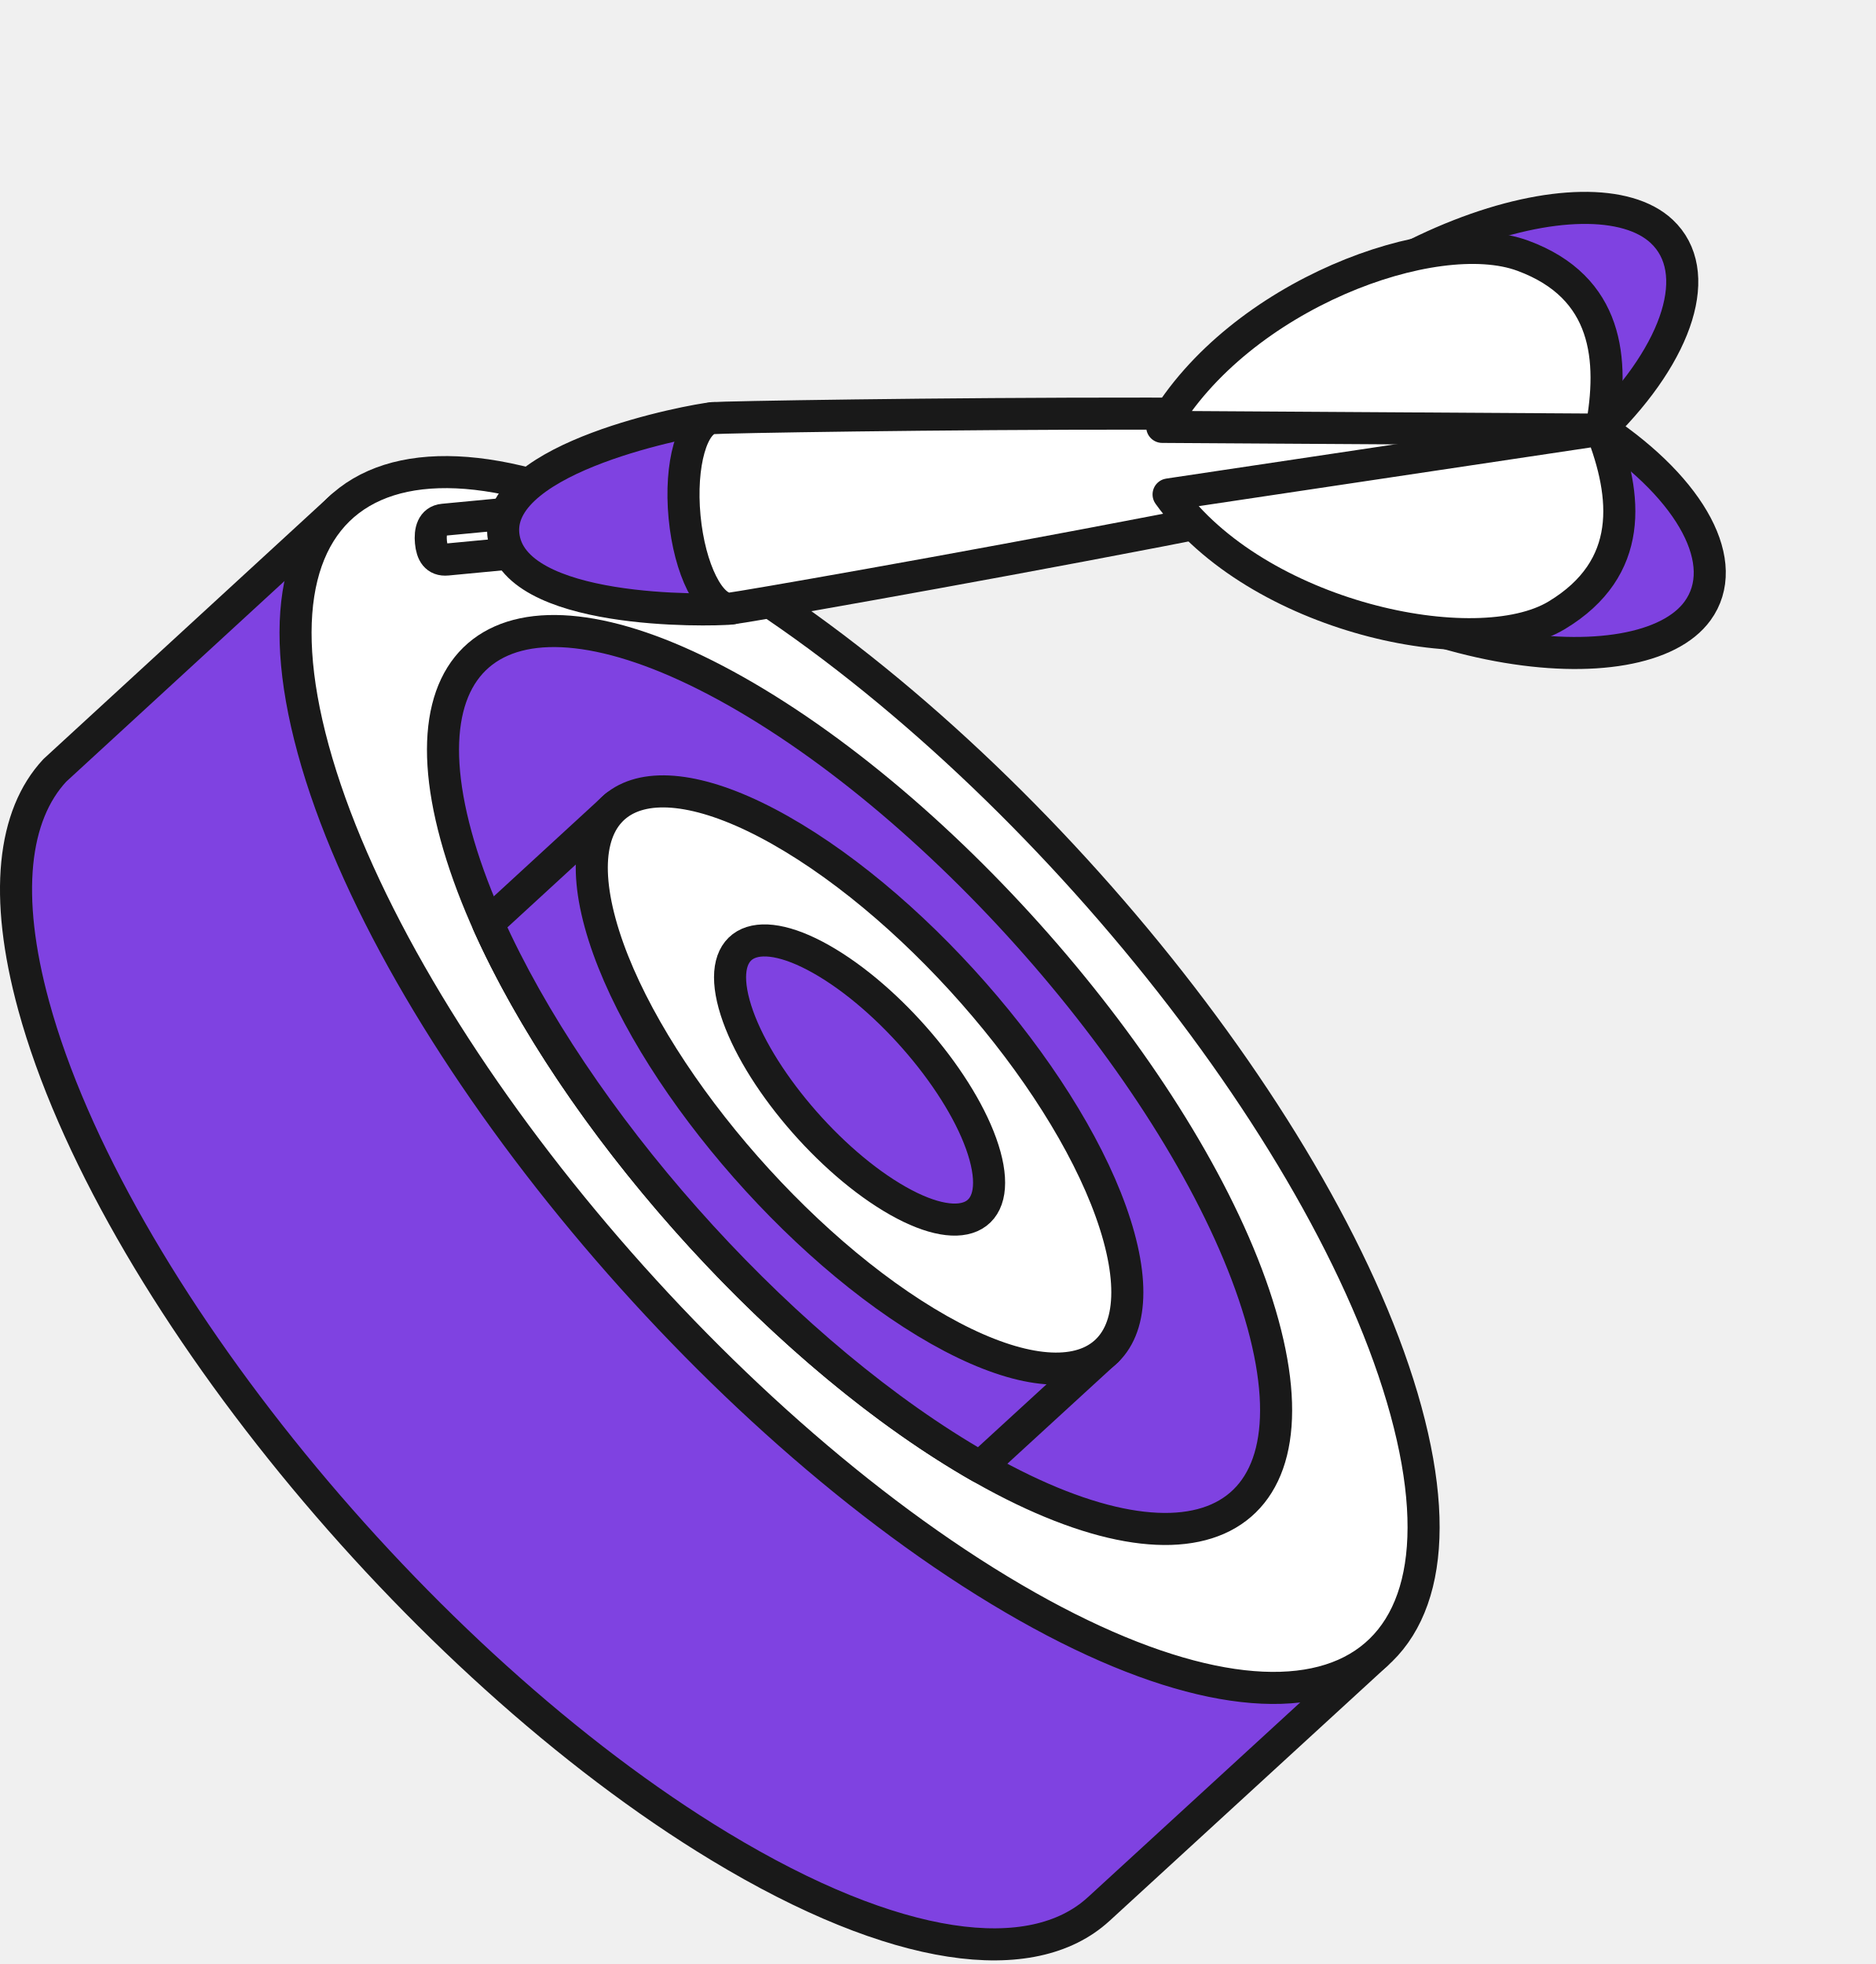
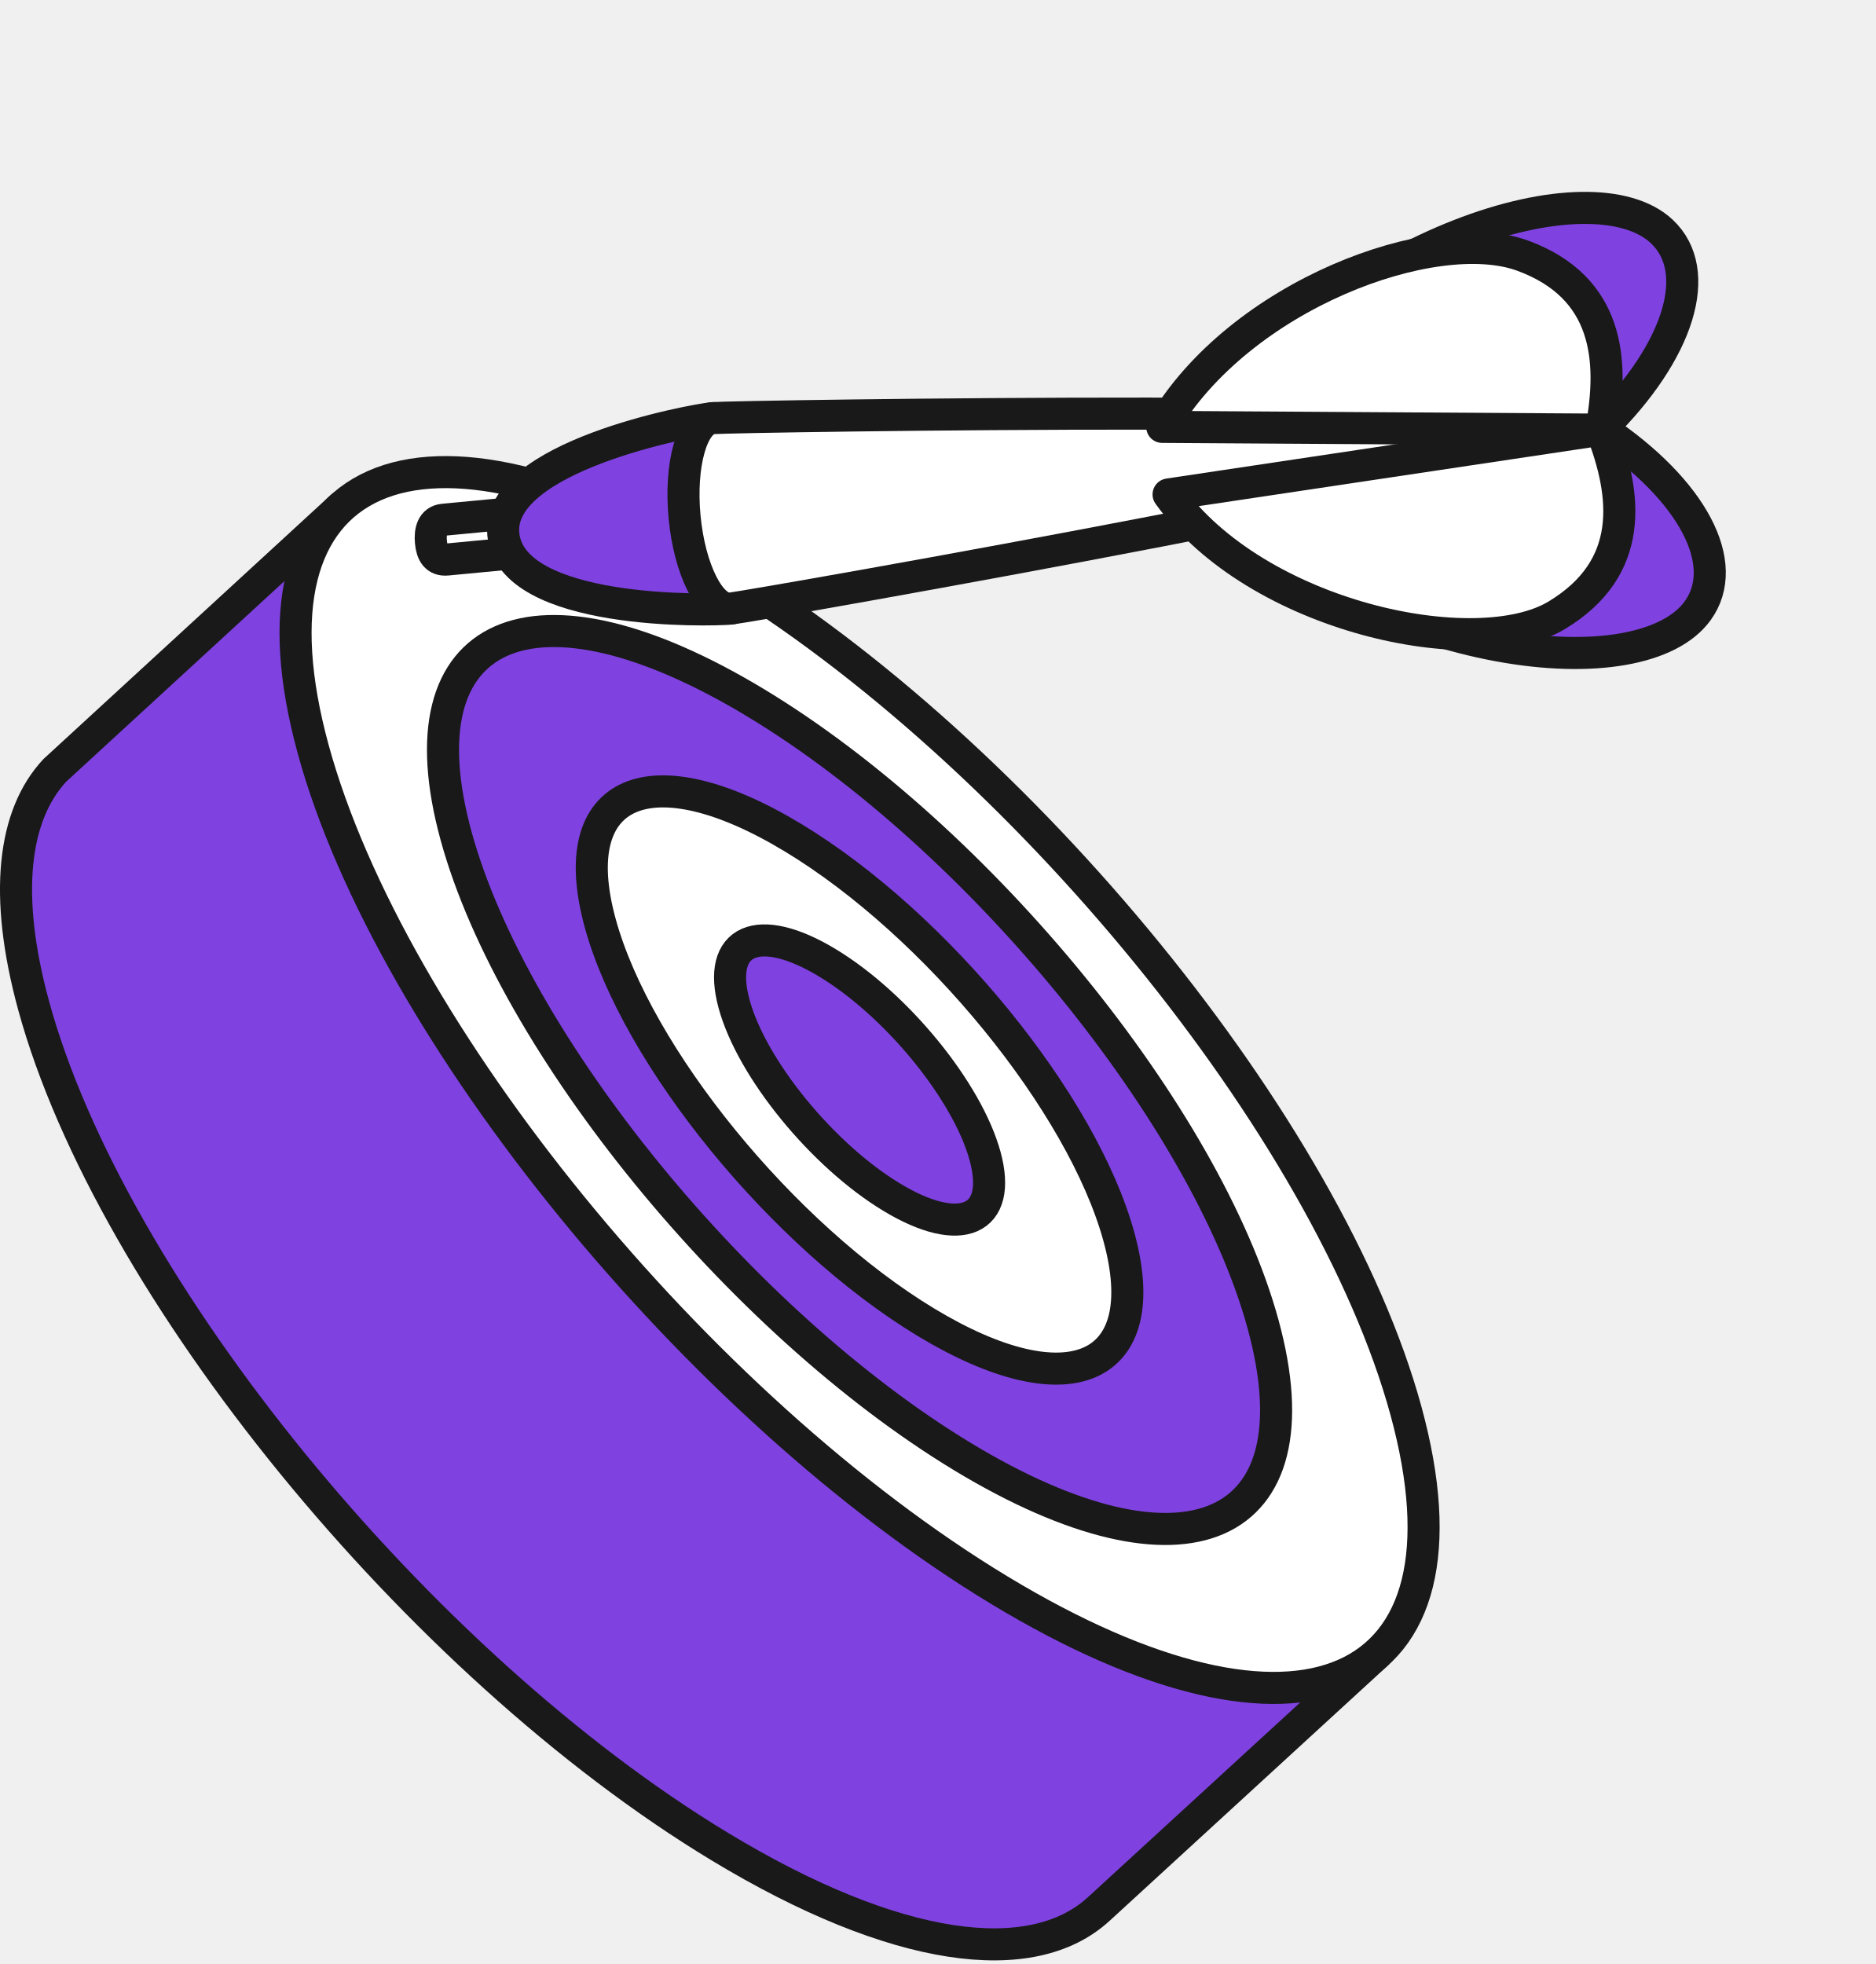
<svg xmlns="http://www.w3.org/2000/svg" width="234" height="245" viewBox="0 0 234 245" fill="none" version="1.1" id="svg13">
  <defs id="defs13" />
  <path d="M4.204 125.472C13.82 160.61 52.128 207.564 89.769 230.343C111.813 243.683 128.737 245.774 137.046 238.157C137.078 238.131 137.106 238.104 137.133 238.08L171.75 206.322L42.598 63.232L6.841 96.098C1.648 101.672 0.414 111.618 4.204 125.472Z" fill="#7F42E1" stroke="#191919" stroke-width="4" stroke-linecap="round" stroke-linejoin="round" id="path1" />
  <path d="M39.074 93.481C48.689 128.622 86.999 175.573 124.64 198.353C162.281 221.132 184.998 211.113 175.383 175.972C165.768 140.831 127.458 93.88 89.817 71.1C52.176 48.321 29.458 58.343 39.074 93.481Z" fill="white" stroke="#191919" stroke-width="4" stroke-linecap="round" stroke-linejoin="round" id="path2" />
  <path d="M56.891 104.264C63.993 130.217 92.284 164.893 120.083 181.717C147.882 198.54 164.661 191.139 157.561 165.187C150.459 139.233 122.168 104.557 94.369 87.734C66.57 70.91 49.791 78.312 56.891 104.264Z" fill="#7F42E1" stroke="#191919" stroke-width="4" stroke-linecap="round" stroke-linejoin="round" id="path3" />
-   <path d="M60.878 115.194C71.632 139.261 96.043 167.168 120.087 181.719C120.819 182.162 121.544 182.589 122.263 182.999L138.107 168.468L76.809 100.552L60.878 115.194Z" fill="#7F42E1" stroke="#191919" stroke-width="4" stroke-linecap="round" stroke-linejoin="round" id="path4" />
  <path d="M74.87 115.144C79.434 131.825 97.624 154.12 115.492 164.934C133.36 175.747 144.149 170.994 139.584 154.307C135.018 137.621 116.83 115.331 98.962 104.518C81.094 93.704 70.304 98.458 74.87 115.144Z" fill="white" stroke="#191919" stroke-width="4" stroke-linecap="round" stroke-linejoin="round" id="path5" />
  <path d="M91.578 125.255C93.786 133.324 102.585 144.107 111.228 149.337C119.87 154.568 125.088 152.267 122.88 144.199C120.671 136.13 111.872 125.347 103.23 120.117C94.587 114.886 89.369 117.187 91.578 125.255Z" fill="#7F42E1" stroke="#191919" stroke-width="4" stroke-linecap="round" stroke-linejoin="round" id="path6" />
  <path d="m 68.543,63.577 -13.237,1.26 c -1.368,0.13 -1.678,1.422 -1.548,2.79 0.129,1.369 0.648,2.3 2.017,2.171 L 69.012,68.539 Z" fill="#ffffff" stroke="#191919" stroke-width="4" stroke-linecap="round" stroke-linejoin="round" id="path7" />
  <path d="m 199.846,53.338 c 9.618,-9.507 12.748,-19.505 7.446,-24.474 -8.63,-8.088 -38.93,0.51 -59.236,26.455 z" fill="#7f42e1" stroke="#191919" stroke-width="4" stroke-linecap="round" stroke-linejoin="round" id="path8" />
  <path d="m 199.869,53.581 c 11.223,7.523 16.171,16.753 11.892,22.631 -6.964,9.57 -38.332,6.842 -63.132,-14.809 z" fill="#7f42e1" stroke="#191919" stroke-width="4" stroke-linecap="round" stroke-linejoin="round" id="path9" />
  <path d="m 88.892,52.165 c -2.549,0.244 -27.019,4.771 -26.106,14.469 0.957,10.142 25.797,9.527 28.347,9.286 2.549,-0.244 4.112,-5.756 3.494,-12.315 -0.619,-6.559 -3.187,-11.679 -5.736,-11.436 z" fill="#7f42e1" stroke="#191919" stroke-width="4" stroke-linecap="round" stroke-linejoin="round" id="path10" />
  <path d="m 88.892,52.165 c -2.549,0.244 -4.114,5.756 -3.495,12.315 0.618,6.559 3.188,11.68 5.736,11.436 C 93.682,75.672 196.32,57.612 195.974,53.955 195.627,50.298 91.441,51.921 88.89,52.162 Z" fill="#ffffff" stroke="#191919" stroke-width="4" stroke-linecap="round" stroke-linejoin="round" id="path11" />
  <path d="m 199.753,53.595 c 3.242,8.283 4.185,17.277 -5.546,23.152 -10.054,6.068 -37.468,0.256 -48.43,-15.067 l 53.978,-8.083 z" fill="#ffffff" stroke="#191919" stroke-width="4" stroke-linecap="round" stroke-linejoin="round" id="path12" />
  <path d="m 199.753,53.594 c 1.636,-8.746 0.878,-17.759 -9.778,-21.692 -11.012,-4.067 -35.381,4.864 -44.992,21.35 z" fill="#ffffff" stroke="#191919" stroke-width="4" stroke-linecap="round" stroke-linejoin="round" id="path13" />
</svg>
